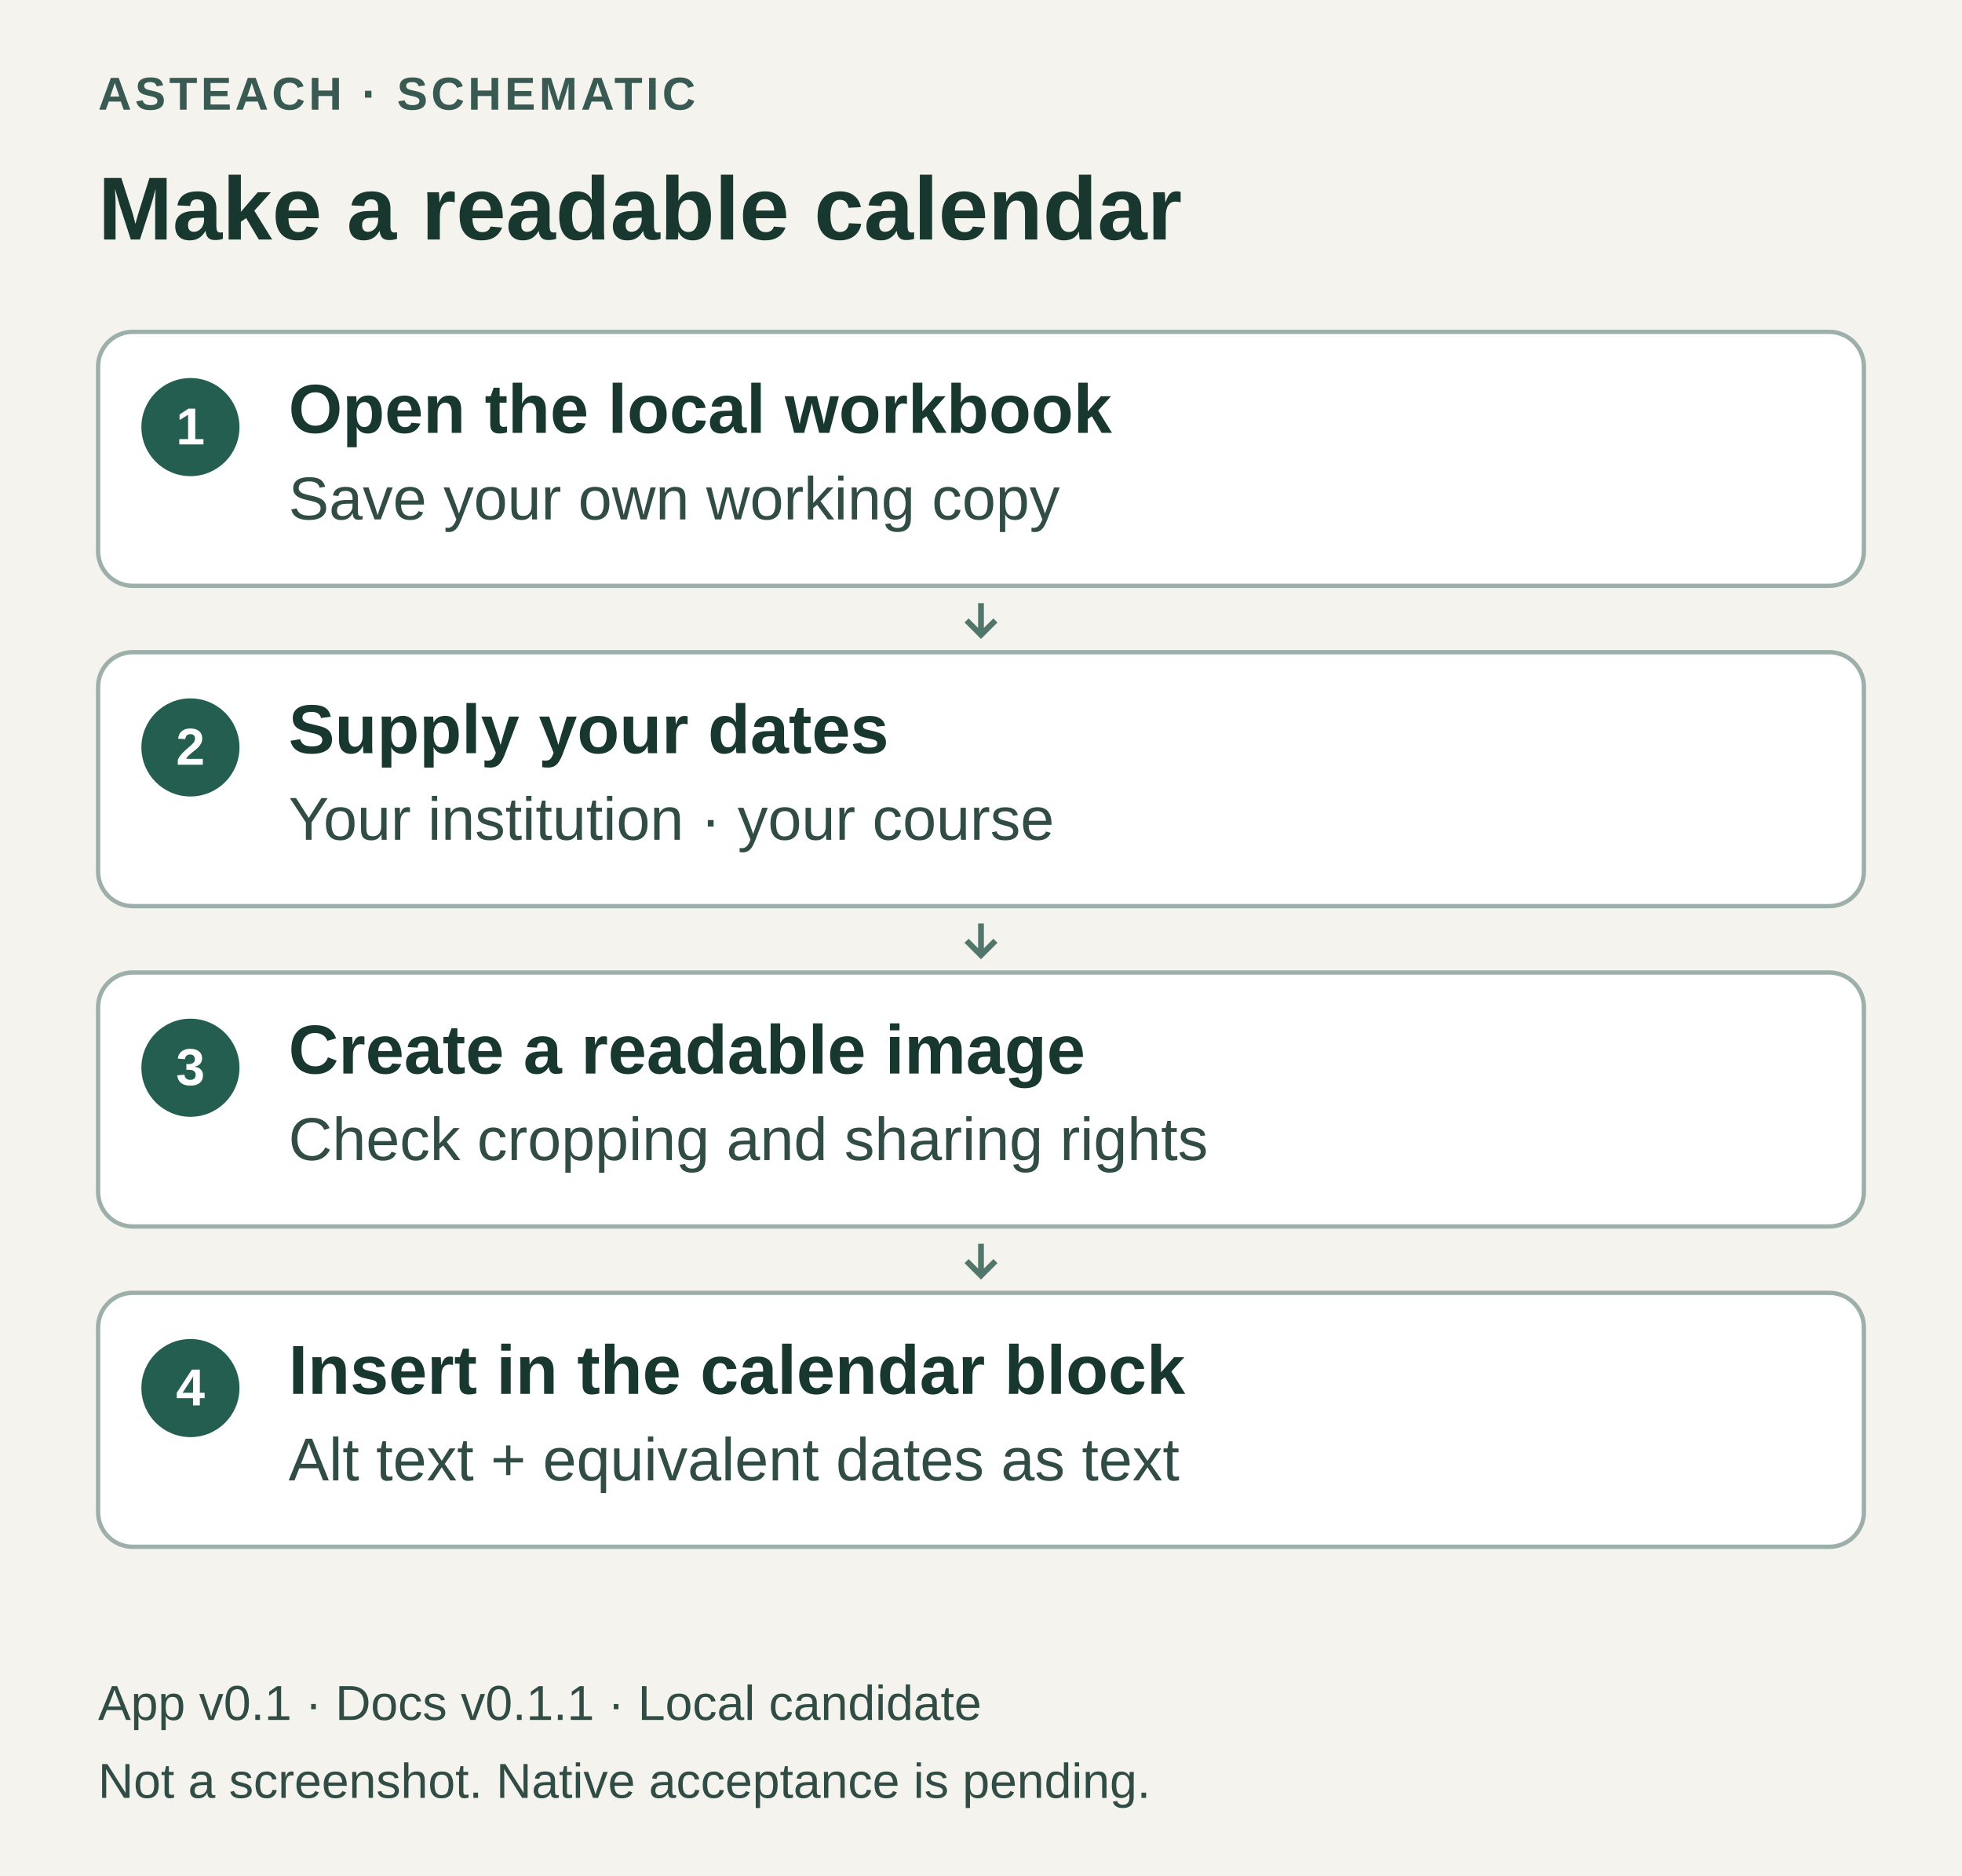
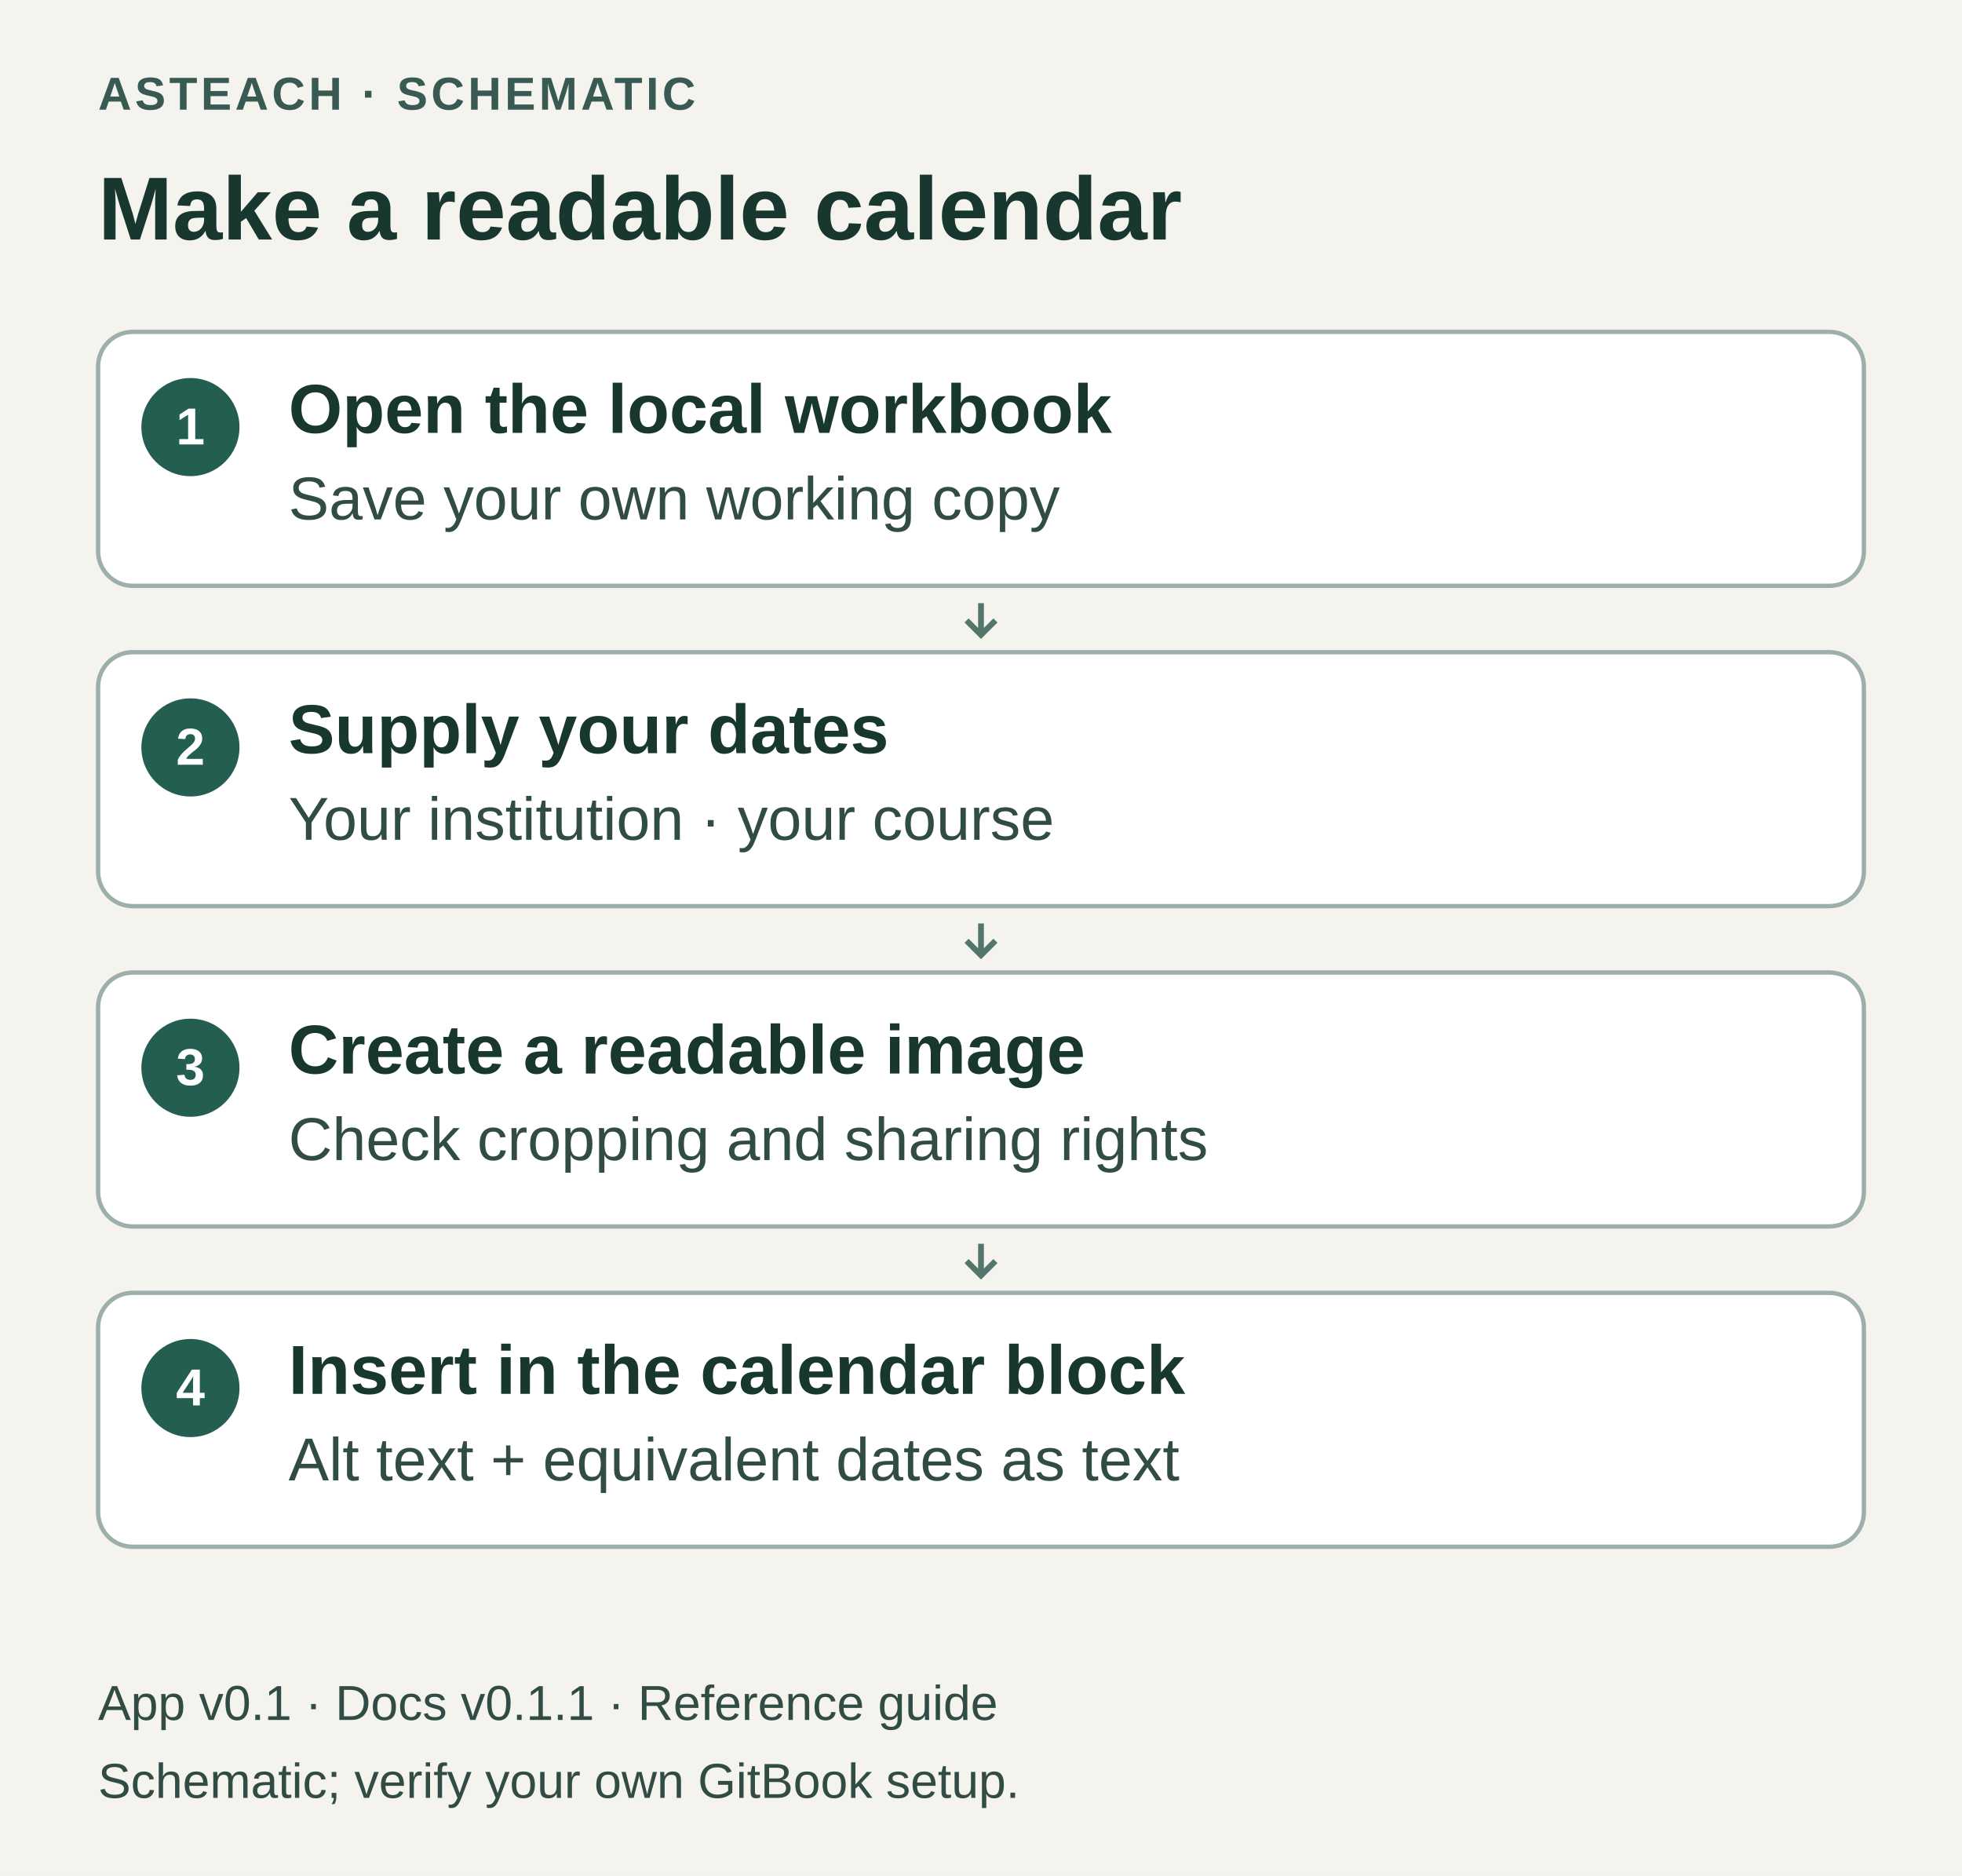
<svg xmlns="http://www.w3.org/2000/svg" viewBox="0 0 680 650" role="img" aria-labelledby="title description">
  <rect width="680" height="650" fill="#f5f3ed" />
  <g font-family="Arial, Helvetica, sans-serif">
    <text x="34" y="38" font-size="16" font-weight="700" letter-spacing="1.2" fill="#385a53">ASTEACH · SCHEMATIC</text>
    <text x="34" y="83" font-size="31" font-weight="700" fill="#17372f">Make a readable calendar</text>
    <rect x="34" y="115" width="612" height="88" rx="12" fill="#ffffff" stroke="#9dafaa" stroke-width="1.5" />
    <circle cx="66" cy="148" r="17" fill="#245e50" />
    <text x="66" y="154" text-anchor="middle" font-size="18" font-weight="700" fill="#ffffff">1</text>
    <text x="100" y="150" font-size="24" font-weight="700" fill="#17372f">Open the local workbook</text>
    <text x="100" y="180" font-size="21" fill="#314c45">Save your own working copy</text>
    <path d="M 340 209 v 10 m -5 -4 l 5 5 l 5 -5" fill="none" stroke="#52766b" stroke-width="2" />
    <rect x="34" y="226" width="612" height="88" rx="12" fill="#ffffff" stroke="#9dafaa" stroke-width="1.5" />
    <circle cx="66" cy="259" r="17" fill="#245e50" />
    <text x="66" y="265" text-anchor="middle" font-size="18" font-weight="700" fill="#ffffff">2</text>
    <text x="100" y="261" font-size="24" font-weight="700" fill="#17372f">Supply your dates</text>
    <text x="100" y="291" font-size="21" fill="#314c45">Your institution · your course</text>
    <path d="M 340 320 v 10 m -5 -4 l 5 5 l 5 -5" fill="none" stroke="#52766b" stroke-width="2" />
    <rect x="34" y="337" width="612" height="88" rx="12" fill="#ffffff" stroke="#9dafaa" stroke-width="1.5" />
    <circle cx="66" cy="370" r="17" fill="#245e50" />
    <text x="66" y="376" text-anchor="middle" font-size="18" font-weight="700" fill="#ffffff">3</text>
    <text x="100" y="372" font-size="24" font-weight="700" fill="#17372f">Create a readable image</text>
    <text x="100" y="402" font-size="21" fill="#314c45">Check cropping and sharing rights</text>
    <path d="M 340 431 v 10 m -5 -4 l 5 5 l 5 -5" fill="none" stroke="#52766b" stroke-width="2" />
    <rect x="34" y="448" width="612" height="88" rx="12" fill="#ffffff" stroke="#9dafaa" stroke-width="1.5" />
    <circle cx="66" cy="481" r="17" fill="#245e50" />
    <text x="66" y="487" text-anchor="middle" font-size="18" font-weight="700" fill="#ffffff">4</text>
    <text x="100" y="483" font-size="24" font-weight="700" fill="#17372f">Insert in the calendar block</text>
    <text x="100" y="513" font-size="21" fill="#314c45">Alt text + equivalent dates as text</text>
-     <text x="34" y="596" font-size="17" fill="#314c45">App v0.1 · Docs v0.1.1 · Local candidate</text>
-     <text x="34" y="623" font-size="17" fill="#314c45">Not a screenshot. Native acceptance is pending.</text>
+     <text x="34" y="596" font-size="17" fill="#314c45">App v0.1 · Docs v0.1.1 · Reference guide</text>
+     <text x="34" y="623" font-size="17" fill="#314c45">Schematic; verify your own GitBook setup.</text>
  </g>
</svg>
